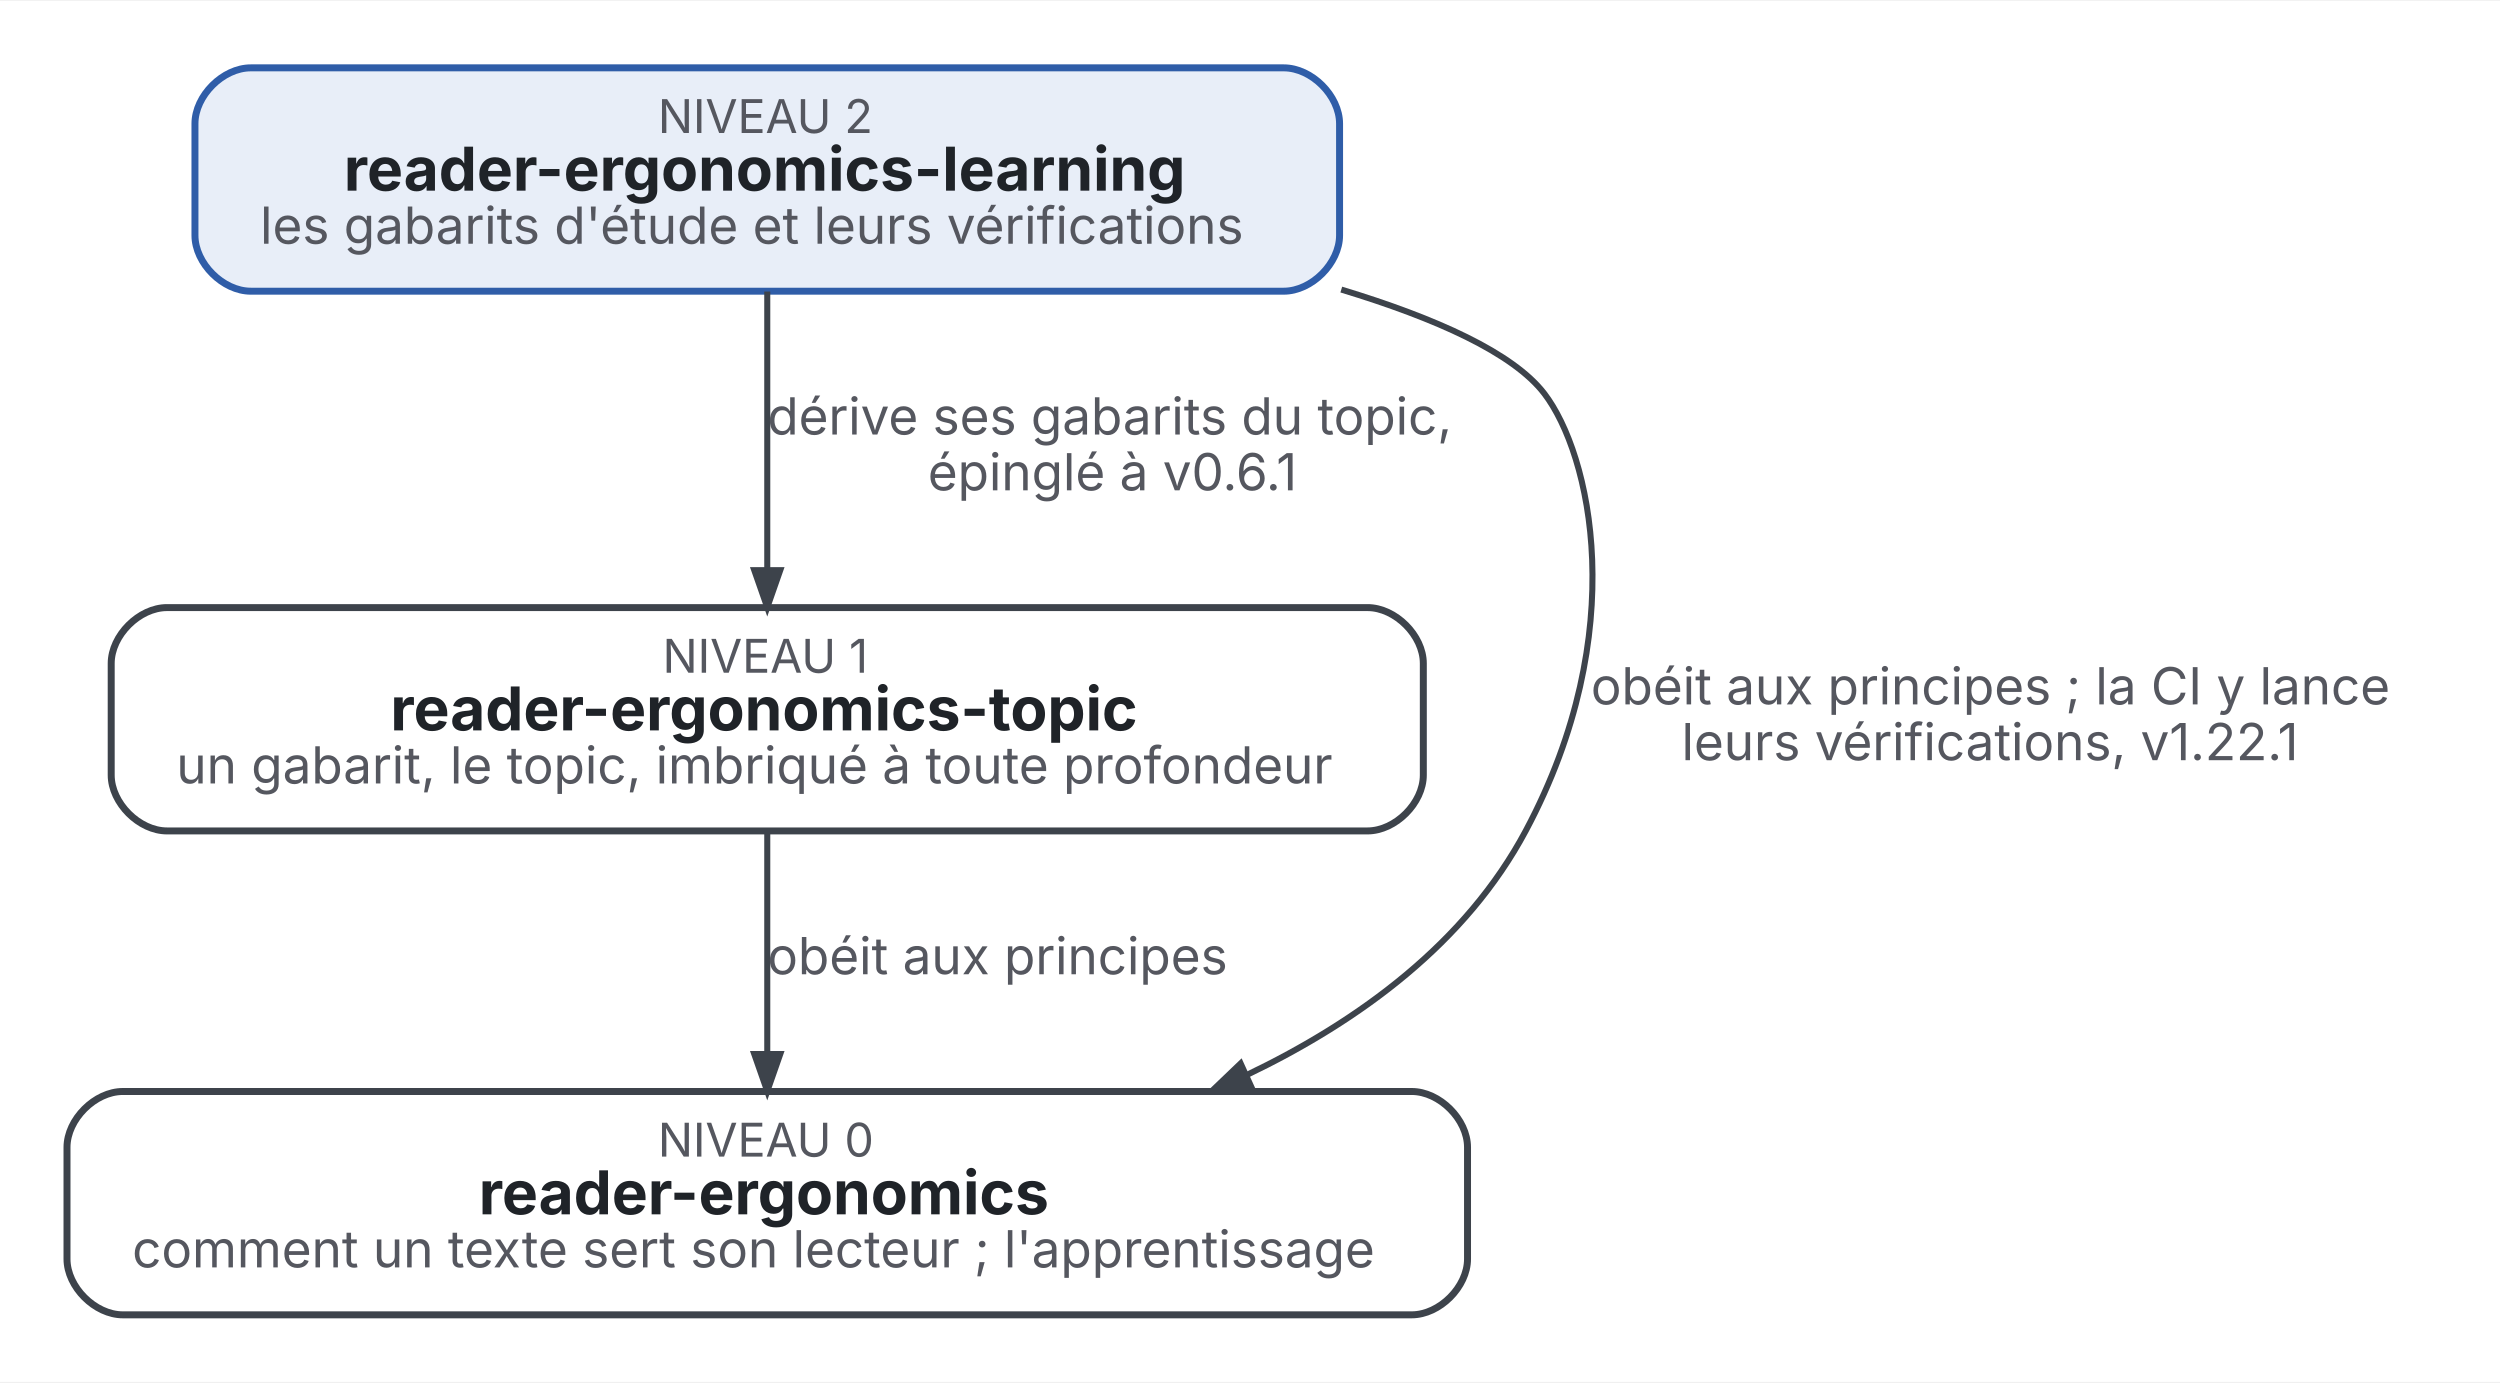
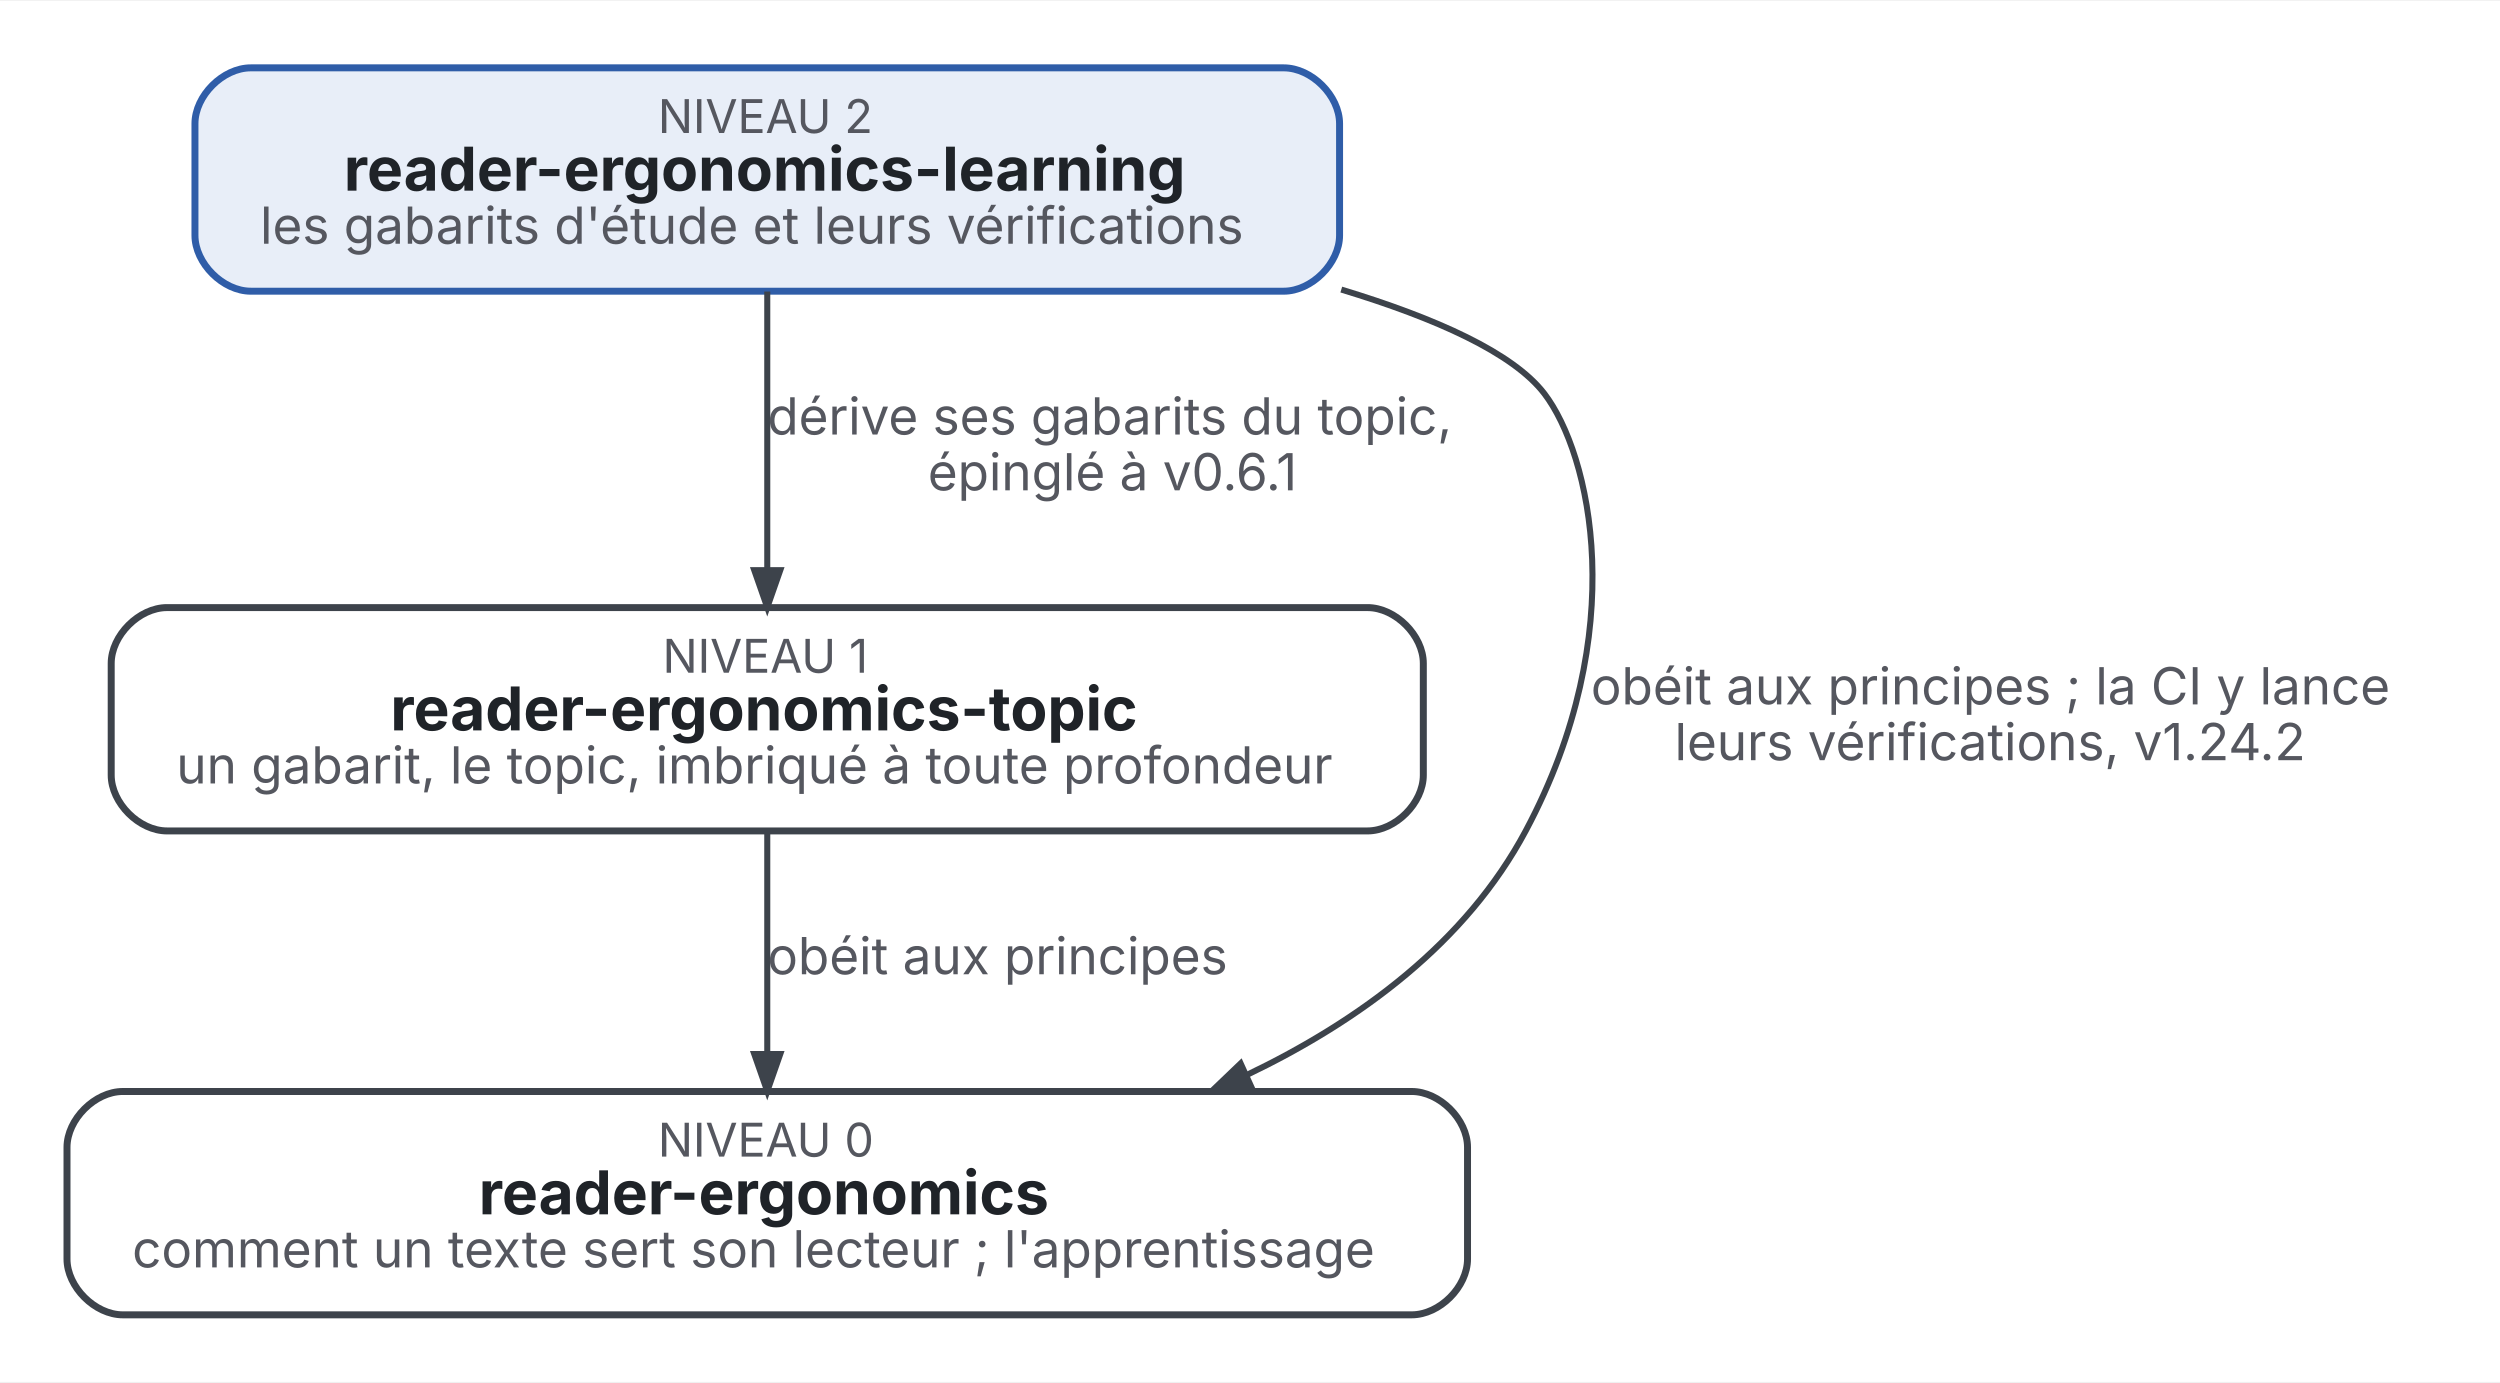
<svg xmlns="http://www.w3.org/2000/svg" width="537pt" height="297pt" viewBox="0.00 0.00 537.30 296.80">
  <g id="graph0" class="graph" transform="scale(1 1) rotate(0) translate(14.4 282.4)">
    <polygon fill="white" stroke="transparent" points="-14.4,14.4 -14.4,-282.4 522.9,-282.4 522.9,14.4 -14.4,14.4" />
    <g id="node1" class="node">
      <path fill="#e8eef8" stroke="#2f5da8" stroke-width="1.5" d="M261.5,-268C261.5,-268 39.5,-268 39.5,-268 33.5,-268 27.5,-262 27.5,-256 27.5,-256 27.5,-232 27.5,-232 27.5,-226 33.5,-220 39.5,-220 39.5,-220 261.5,-220 261.5,-220 267.5,-220 273.5,-226 273.5,-232 273.5,-232 273.5,-256 273.5,-256 273.5,-262 267.5,-268 261.5,-268" />
      <text text-anchor="start" x="127" y="-254" font-family="Inter" font-size="10.00" fill="#55575f">NIVEAU 2</text>
      <text text-anchor="start" x="59.5" y="-241.6" font-family="Inter" font-weight="bold" font-size="13.00" fill="#1f2328">reader-ergonomics-learning</text>
      <text text-anchor="start" x="41.5" y="-230.2" font-family="Inter" font-size="11.00" fill="#55575f">les gabarits d'étude et leurs vérifications</text>
    </g>
    <g id="node2" class="node">
      <path fill="#ffffff" stroke="#3d434b" stroke-width="1.5" d="M279.5,-152C279.5,-152 21.5,-152 21.5,-152 15.5,-152 9.5,-146 9.5,-140 9.5,-140 9.5,-116 9.5,-116 9.5,-110 15.5,-104 21.5,-104 21.5,-104 279.5,-104 279.5,-104 285.5,-104 291.5,-110 291.5,-116 291.5,-116 291.5,-140 291.5,-140 291.5,-146 285.5,-152 279.5,-152" />
      <text text-anchor="start" x="128" y="-138" font-family="Inter" font-size="10.00" fill="#55575f">NIVEAU 1</text>
      <text text-anchor="start" x="69.5" y="-125.6" font-family="Inter" font-weight="bold" font-size="13.00" fill="#1f2328">reader-ergonomics-topic</text>
      <text text-anchor="start" x="23.5" y="-114.2" font-family="Inter" font-size="11.00" fill="#55575f">un gabarit, le topic, imbriqué à toute profondeur</text>
    </g>
    <g id="edge1" class="edge">
      <path fill="none" stroke="#3d434b" stroke-width="1.3" d="M150.5,-219.93C150.5,-202.7 150.5,-178.97 150.5,-160.07" />
      <polygon fill="#3d434b" stroke="#3d434b" stroke-width="1.3" points="153.3,-160.04 150.5,-152.04 147.7,-160.04 153.3,-160.04" />
      <text text-anchor="start" x="150.5" y="-189.2" font-family="Inter" font-size="11.00" fill="#55575f">  dérive ses gabarits du topic,</text>
      <text text-anchor="start" x="185" y="-177.2" font-family="Inter" font-size="11.00" fill="#55575f">  épinglé à v0.6.1</text>
    </g>
    <g id="node3" class="node">
      <path fill="#ffffff" stroke="#3d434b" stroke-width="1.5" d="M289,-48C289,-48 12,-48 12,-48 6,-48 0,-42 0,-36 0,-36 0,-12 0,-12 0,-6 6,0 12,0 12,0 289,0 289,0 295,0 301,-6 301,-12 301,-12 301,-36 301,-36 301,-42 295,-48 289,-48" />
      <text text-anchor="start" x="127" y="-34" font-family="Inter" font-size="10.00" fill="#55575f">NIVEAU 0</text>
      <text text-anchor="start" x="88.5" y="-21.6" font-family="Inter" font-weight="bold" font-size="13.00" fill="#1f2328">reader-ergonomics</text>
      <text text-anchor="start" x="14" y="-10.2" font-family="Inter" font-size="11.00" fill="#55575f">comment un texte sert son lecteur ; l'apprentissage</text>
    </g>
    <g id="edge3" class="edge">
      <path fill="none" stroke="#3d434b" stroke-width="1.3" d="M273.87,-220.35C294.16,-214.2 310.79,-206.76 317.5,-198 327.37,-185.11 336.4,-146.89 313.5,-104 300.69,-80.01 277.94,-63.22 253.43,-51.49" />
      <polygon fill="#3d434b" stroke="#3d434b" stroke-width="1.3" points="254.56,-48.93 246.12,-48.17 252.24,-54.03 254.56,-48.93" />
      <text text-anchor="start" x="327.5" y="-131.2" font-family="Inter" font-size="11.00" fill="#55575f">  obéit aux principes ; la CI y lance</text>
-       <text text-anchor="start" x="347" y="-119.2" font-family="Inter" font-size="11.00" fill="#55575f">  leurs vérifications, v1.22.1</text>
+       <text text-anchor="start" x="345.5" y="-119.2" font-family="Inter" font-size="11.00" fill="#55575f">  leurs vérifications, v1.24.2</text>
    </g>
    <g id="edge2" class="edge">
      <path fill="none" stroke="#3d434b" stroke-width="1.3" d="M150.5,-103.85C150.5,-89.77 150.5,-71.6 150.5,-56.25" />
      <polygon fill="#3d434b" stroke="#3d434b" stroke-width="1.3" points="153.3,-56.05 150.5,-48.05 147.7,-56.05 153.3,-56.05" />
      <text text-anchor="start" x="150.5" y="-73.2" font-family="Inter" font-size="11.00" fill="#55575f">  obéit aux principes</text>
    </g>
  </g>
</svg>
